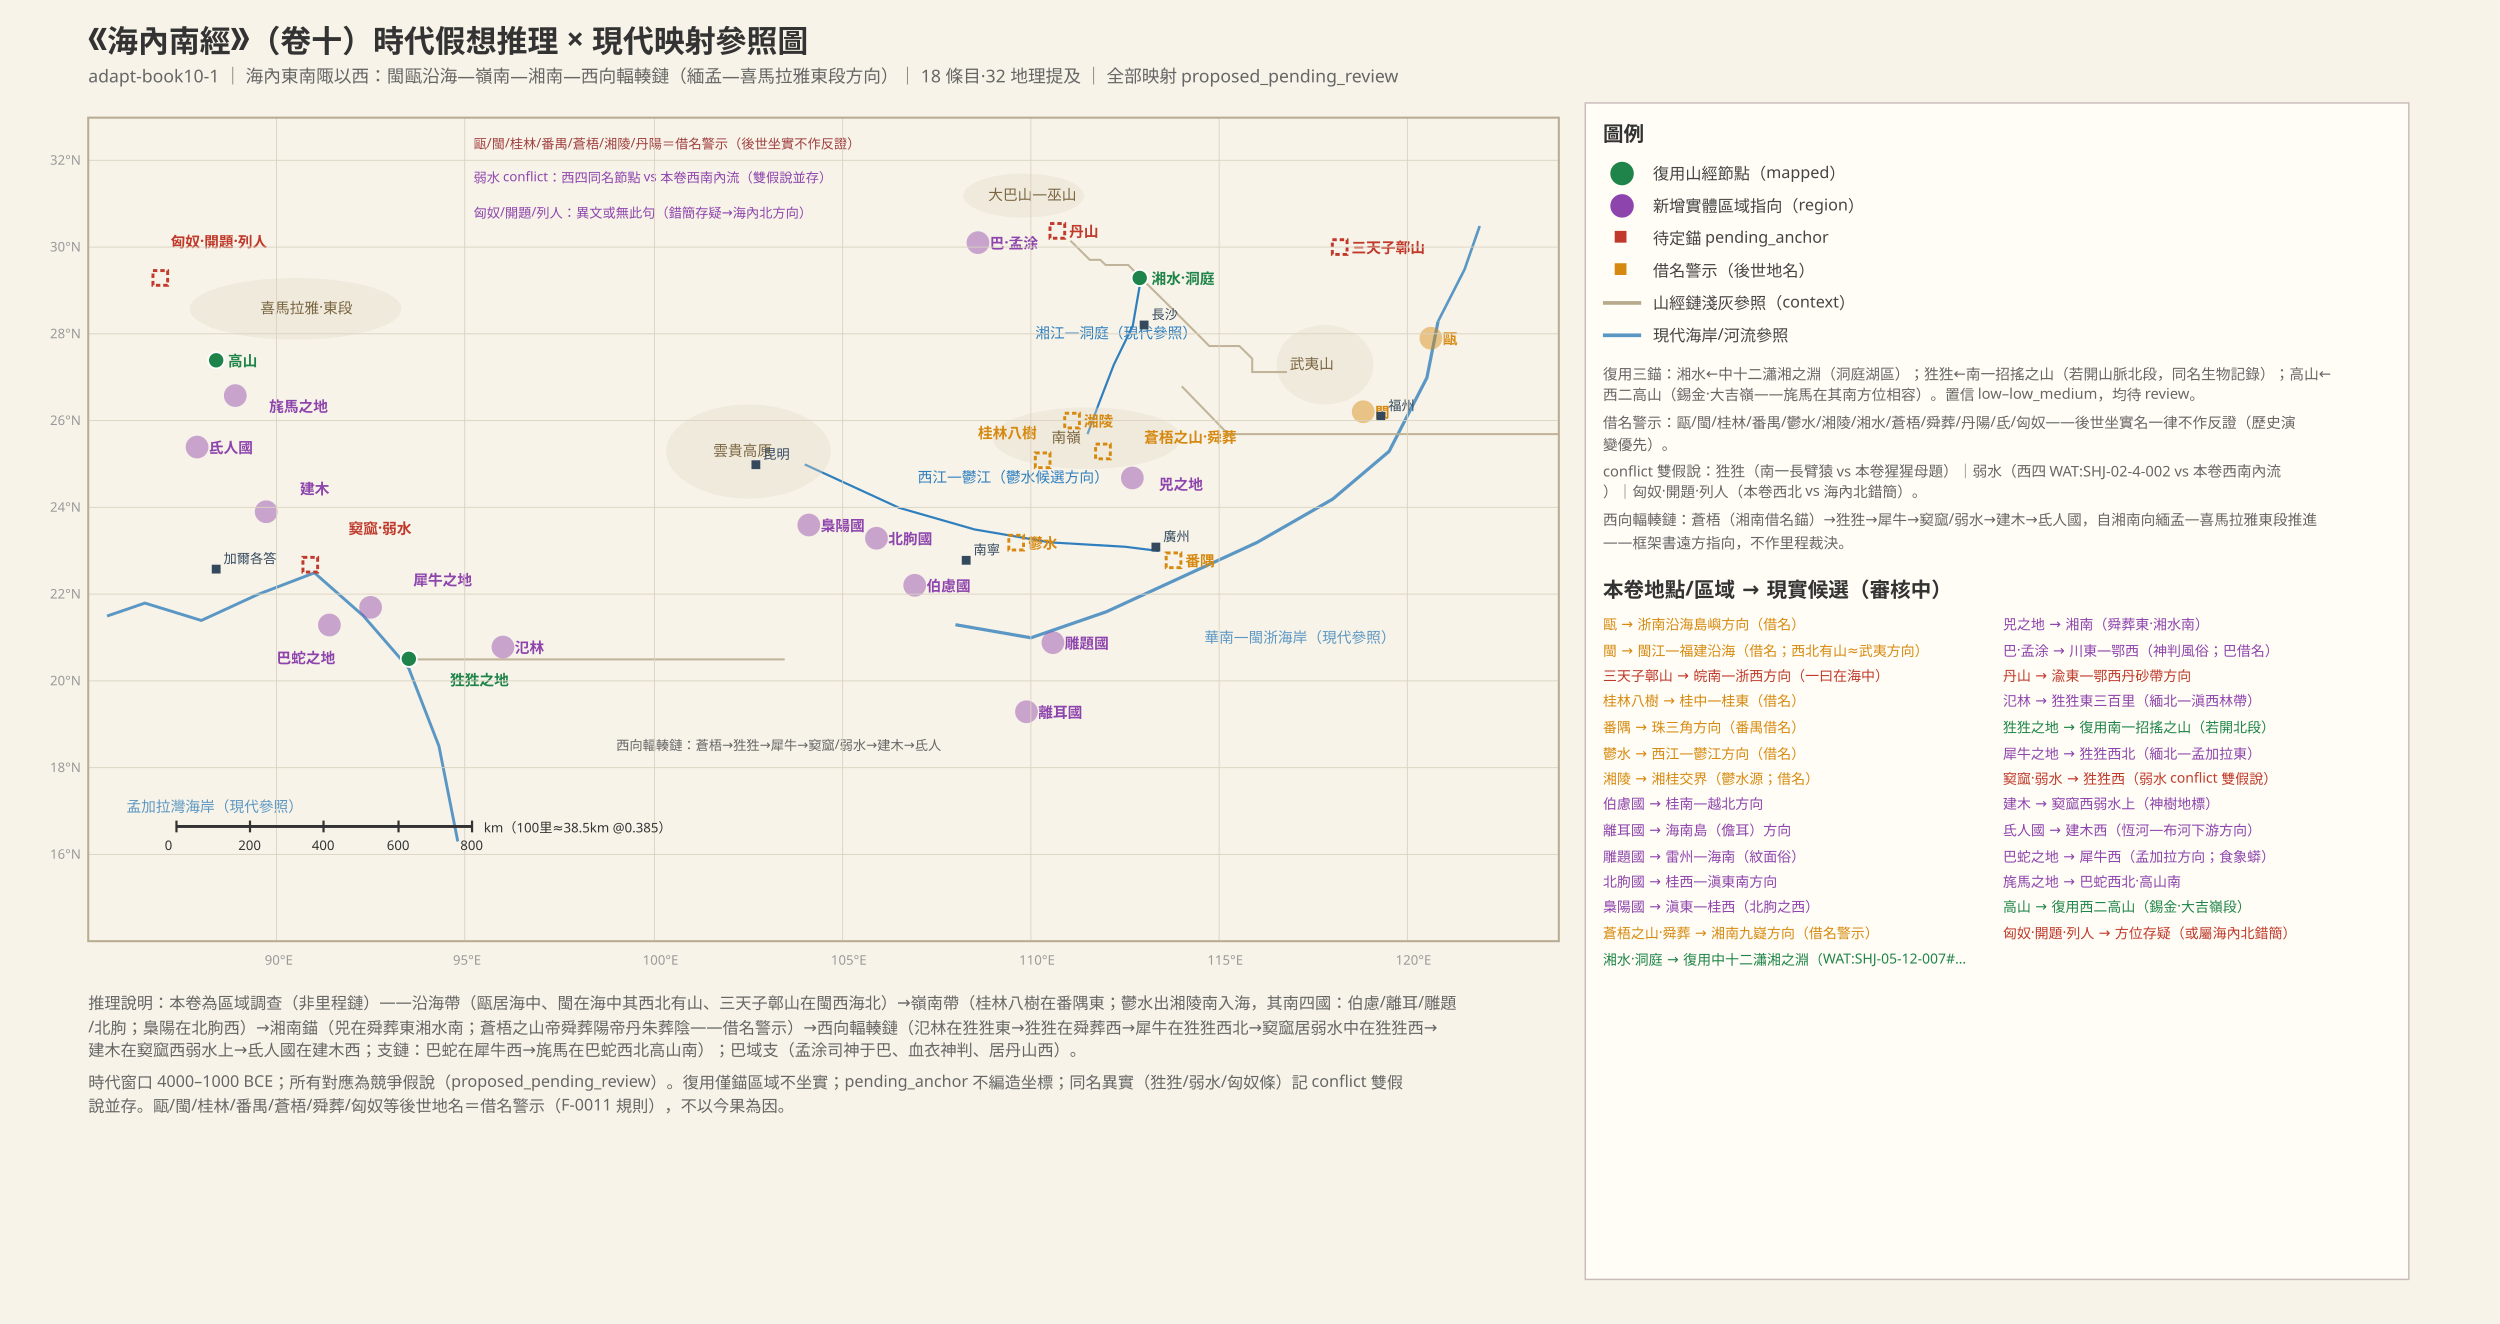
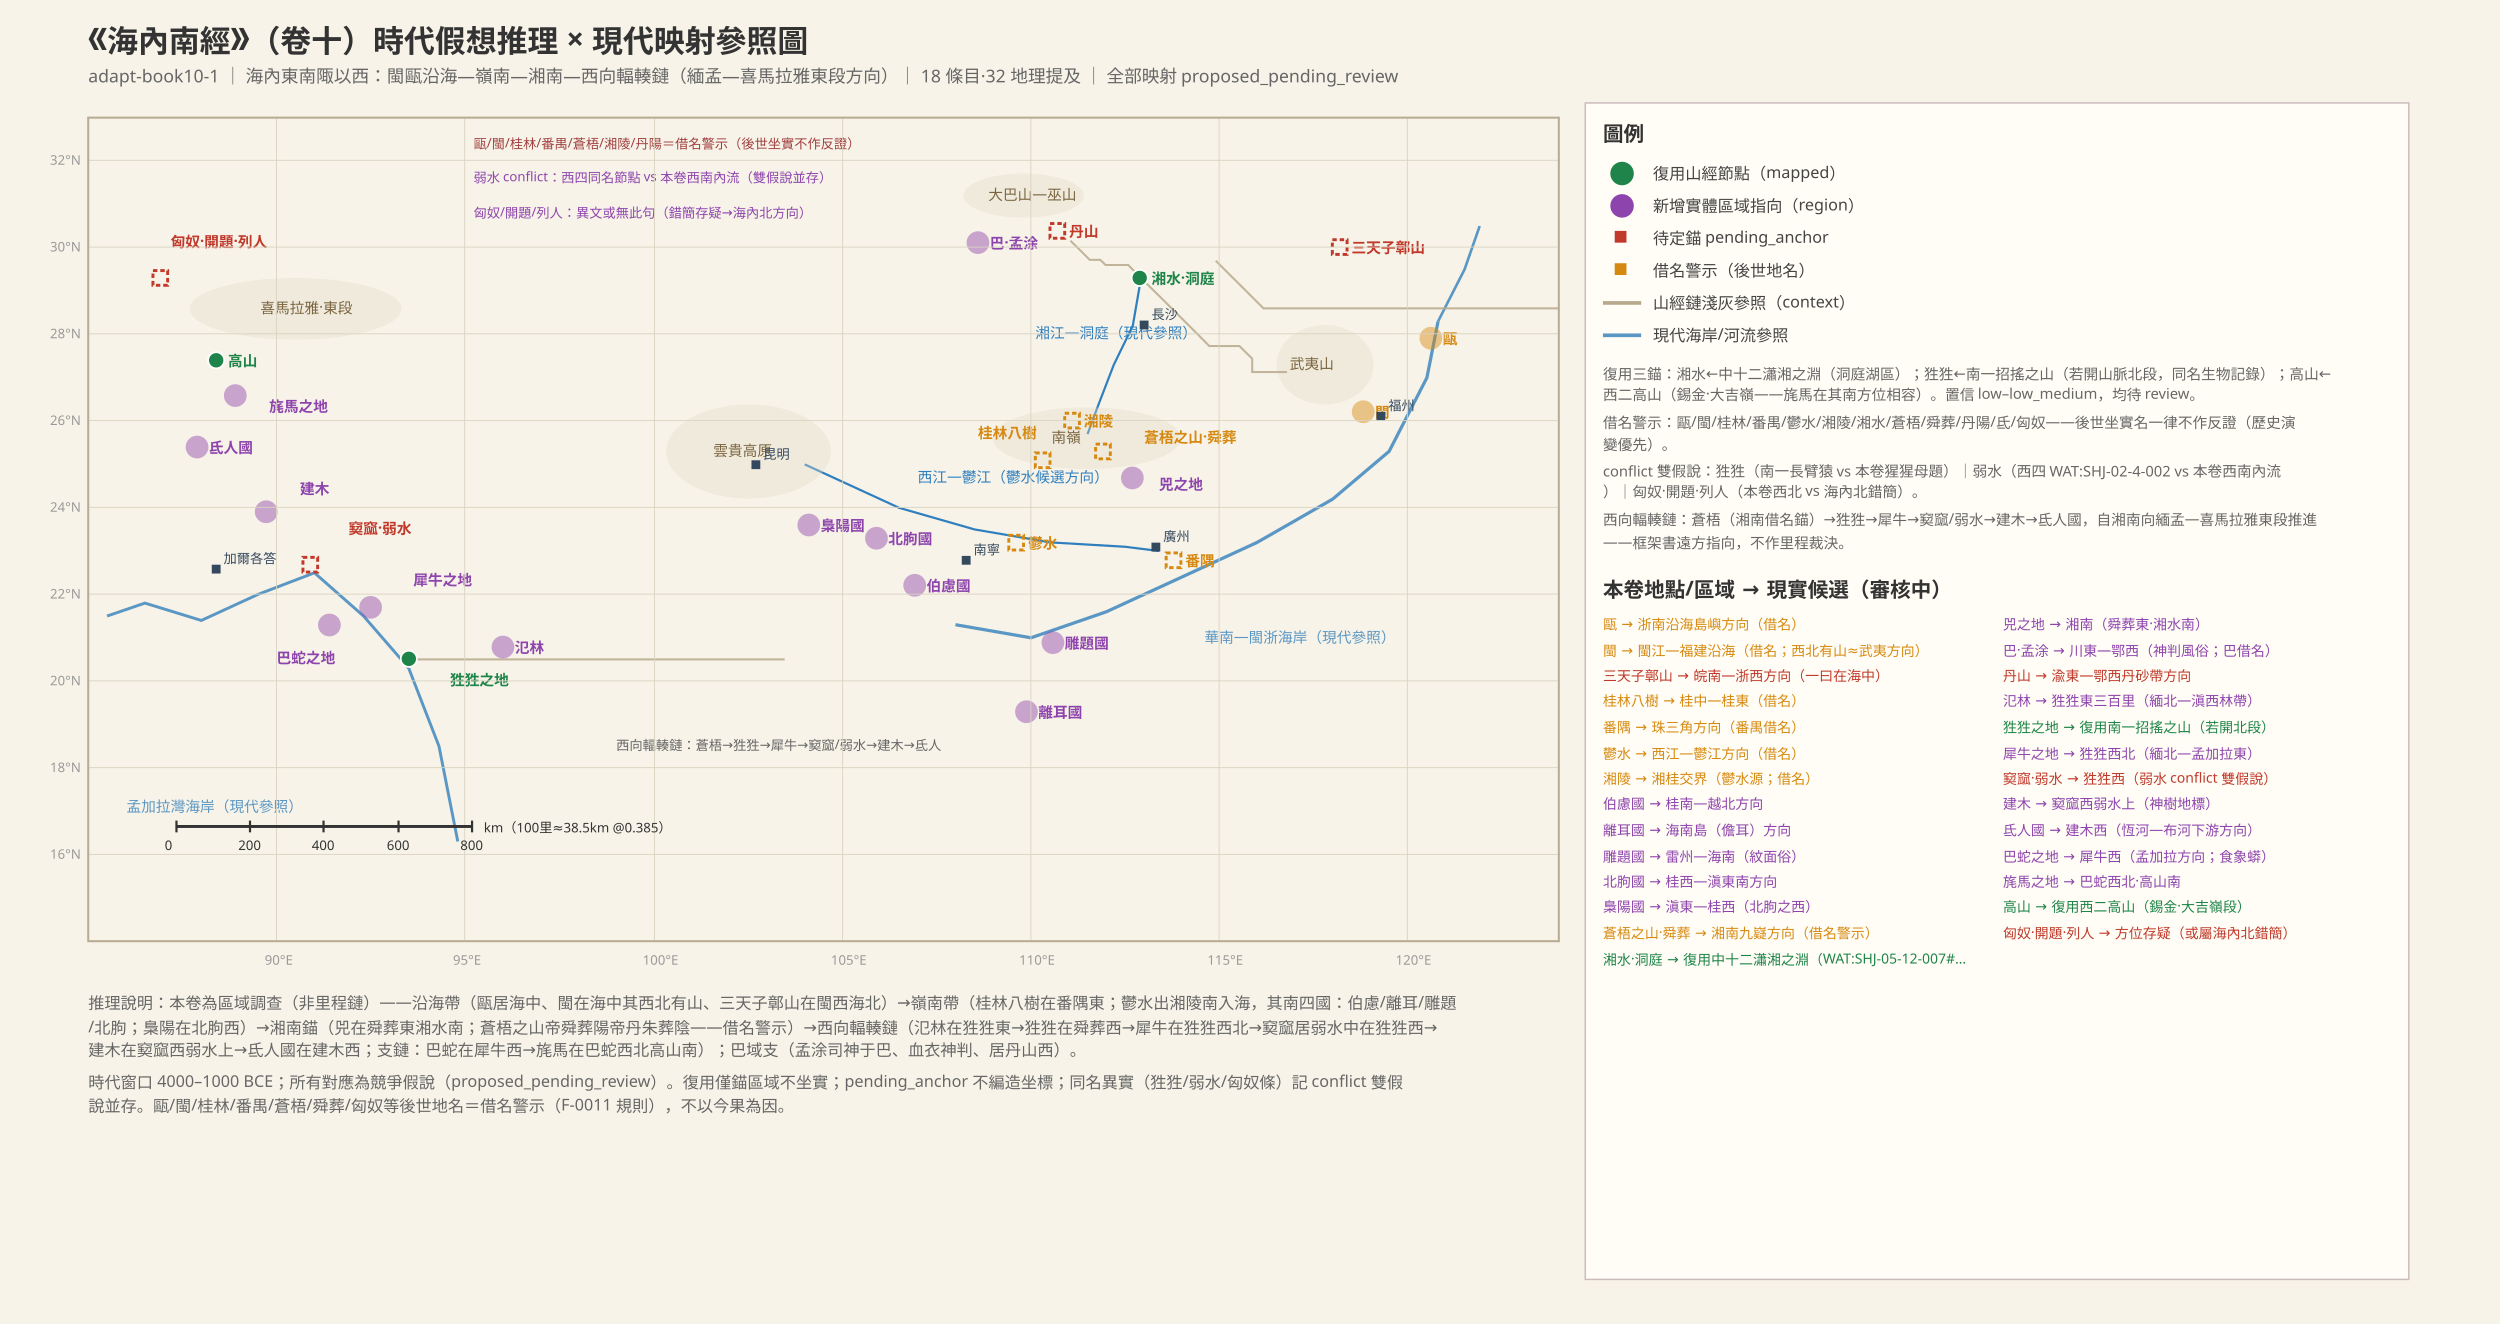
<svg xmlns="http://www.w3.org/2000/svg" width="1700" height="900" font-family="PingFang SC, Hiragino Sans GB, Microsoft YaHei, sans-serif">
  <rect width="1700" height="900" fill="#f7f3e8" />
  <clipPath id="mapclip">
    <rect x="60" y="80" width="1000" height="560" />
  </clipPath>
  <defs>
    <clipPath id="mapclip">
      <rect x="60" y="80" width="1000" height="560" />
    </clipPath>
    <pattern id="sand" width="8" height="8" patternUnits="userSpaceOnUse">
      <rect width="8" height="8" fill="#efe3c0" />
      <circle cx="2" cy="2" r="0.8" fill="#d6b96a" />
      <circle cx="6" cy="6" r="0.8" fill="#d6b96a" />
    </pattern>
  </defs>
  <text x="60" y="34" font-size="21" font-weight="bold" fill="#333">《海內南經》（卷十）時代假想推理 × 現代映射參照圖</text>
  <text x="60" y="56" font-size="12" fill="#666">adapt-book10-1 ｜ 海內東南陬以西：閩甌沿海—嶺南—湘南—西向輻輳鏈（緬孟—喜馬拉雅東段方向）｜ 18 條目·32 地理提及 ｜ 全部映射 proposed_pending_review</text>
  <g clip-path="url(#mapclip)">
    <polyline points="649.7,424.8 701.0,433.7 752.3,416.0 803.6,392.4 854.9,368.8 906.2,339.4 944.6,306.9 970.3,256.8 977.9,218.5" fill="none" stroke="#5b97c4" stroke-width="2.2" />
    <text x="819" y="437" font-size="10" fill="#5b97c4">華南—閩浙海岸（現代參照）</text>
    <polyline points="977.9,218.5 995.9,183.2 1006.2,153.7" fill="none" stroke="#5b97c4" stroke-width="1.8" />
    <polyline points="72.8,418.9 98.5,410.1 136.9,421.9 175.4,404.2 213.8,389.5 247.2,418.9 277.9,454.3 298.5,507.4 311.3,572.2" fill="none" stroke="#5b97c4" stroke-width="2.0" />
    <text x="86" y="552" font-size="10" fill="#5b97c4">孟加拉灣海岸（現代參照）</text>
    <polyline points="547.2,315.8 611.3,345.3 662.6,360.0 713.8,368.8 765.1,371.8 788.2,374.7" fill="none" stroke="#2f7fbf" stroke-width="1.5" />
    <text x="624" y="328" font-size="10" fill="#2f7fbf">西江—鬱江（鬱水候選方向）</text>
    <polyline points="739.5,295.2 747.2,274.5 757.4,248.0 770.3,221.5 775.4,192.0" fill="none" stroke="#2f7fbf" stroke-width="1.5" />
    <text x="704" y="230" font-size="10" fill="#2f7fbf">湘江—洞庭（現代參照）</text>
    <ellipse cx="739" cy="298" rx="64" ry="21" fill="#e2d9c8" opacity="0.35" />
    <text x="715" y="301" font-size="10" fill="#7a6540">南嶺</text>
    <ellipse cx="901" cy="248" rx="33" ry="27" fill="#e2d9c8" opacity="0.35" />
    <text x="877" y="251" font-size="10" fill="#7a6540">武夷山</text>
    <ellipse cx="201" cy="210" rx="72" ry="21" fill="#e2d9c8" opacity="0.35" />
    <text x="177" y="213" font-size="10" fill="#7a6540">喜馬拉雅·東段</text>
    <ellipse cx="509" cy="307" rx="56" ry="32" fill="#e2d9c8" opacity="0.35" />
    <text x="485" y="310" font-size="10" fill="#7a6540">雲貴高原</text>
    <ellipse cx="696" cy="133" rx="41" ry="15" fill="#e2d9c8" opacity="0.35" />
    <text x="672" y="136" font-size="10" fill="#7a6540">大巴山—巫山</text>
    <polyline points="277.9,448.4 306.4,448.4 342.3,448.4 377.4,448.4 405.9,448.4 443.6,448.4 472.1,448.4 500.5,448.4 533.6,448.4" fill="none" stroke="#b7a98c" stroke-width="1.4" opacity="0.85" />
-     <polyline points="803.6,262.7 835.1,295.2 869.0,295.2 903.8,295.2 940.5,295.2 980.3,295.2 1030.0,295.2 1079.7,295.2 1129.2,295.2 1179.0,295.2 1228.7,295.2 1278.5,295.2 1318.2,295.2 1357.9,295.2 1407.7,295.2 1457.2,295.2 1506.9,295.2" fill="none" stroke="#b7a98c" stroke-width="1.4" opacity="0.85" />
+     <polyline points="826.7,177.3 859.2,209.7 893.8,209.7 929.5,209.7 967.4,209.7 1008.2,209.7 1059.2,209.7 1110.3,209.7 1161.3,209.7 1212.6,209.7 1263.6,209.7 1314.6,209.7 1355.4,209.7 1396.2,209.7 1447.2,209.7 1498.5,209.7 1549.5,209.7" fill="none" stroke="#b7a98c" stroke-width="1.4" opacity="0.85" />
    <polyline points="727.9,163.7 731.5,167.2 741.0,176.7 748.2,176.7 751.8,180.2 767.2,180.2 775.9,189.1 789.0,202.0 803.6,216.5 815.1,228.0 822.3,235.3 842.8,235.3 851.5,243.9 851.5,253.0 875.1,253.0" fill="none" stroke="#b7a98c" stroke-width="1.4" opacity="0.85" />
    <text x="322" y="101" font-size="9" fill="#a04040">甌/閩/桂林/番禺/蒼梧/湘陵/丹陽＝借名警示（後世坐實不作反證）</text>
    <text x="322" y="124" font-size="9" fill="#8e44ad">弱水 conflict：西四同名節點 vs 本卷西南內流（雙假說並存）</text>
    <text x="322" y="148" font-size="9" fill="#8e44ad">匈奴/開題/列人：異文或無此句（錯簡存疑→海內北方向）</text>
    <text x="419" y="510" font-size="9" fill="#666">西向輻輳鏈：蒼梧→狌狌→犀牛→窫窳/弱水→建木→氐人</text>
    <circle cx="973" cy="230" r="7" fill="#d68910" opacity="0.45" stroke="#d68910" stroke-width="1.5" />
    <text x="981" y="234" font-size="10" font-weight="bold" fill="#d68910">甌</text>
    <circle cx="927" cy="280" r="7" fill="#d68910" opacity="0.45" stroke="#d68910" stroke-width="1.5" />
    <text x="935" y="284" font-size="10" font-weight="bold" fill="#d68910">閩</text>
    <rect x="906" y="163" width="10" height="10" fill="none" stroke="#c0392b" stroke-width="2" stroke-dasharray="3 2" />
    <text x="919" y="172" font-size="10" font-weight="bold" fill="#c0392b">三天子鄣山</text>
    <rect x="704" y="308" width="10" height="10" fill="none" stroke="#d68910" stroke-width="2" stroke-dasharray="3 2" />
    <text x="665" y="298" font-size="10" font-weight="bold" fill="#d68910">桂林八樹</text>
    <rect x="793" y="376" width="10" height="10" fill="none" stroke="#d68910" stroke-width="2" stroke-dasharray="3 2" />
    <text x="806" y="385" font-size="10" font-weight="bold" fill="#d68910">番隅</text>
    <rect x="686" y="364" width="10" height="10" fill="none" stroke="#d68910" stroke-width="2" stroke-dasharray="3 2" />
    <text x="699" y="373" font-size="10" font-weight="bold" fill="#d68910">鬱水</text>
    <rect x="724" y="281" width="10" height="10" fill="none" stroke="#d68910" stroke-width="2" stroke-dasharray="3 2" />
    <text x="737" y="290" font-size="10" font-weight="bold" fill="#d68910">湘陵</text>
    <circle cx="622" cy="398" r="7" fill="#8e44ad" opacity="0.45" stroke="#8e44ad" stroke-width="1.5" />
    <text x="630" y="402" font-size="10" font-weight="bold" fill="#8e44ad">伯慮國</text>
    <circle cx="698" cy="484" r="7" fill="#8e44ad" opacity="0.45" stroke="#8e44ad" stroke-width="1.5" />
    <text x="706" y="488" font-size="10" font-weight="bold" fill="#8e44ad">離耳國</text>
    <circle cx="716" cy="437" r="7" fill="#8e44ad" opacity="0.45" stroke="#8e44ad" stroke-width="1.5" />
    <text x="724" y="441" font-size="10" font-weight="bold" fill="#8e44ad">雕題國</text>
    <circle cx="596" cy="366" r="7" fill="#8e44ad" opacity="0.45" stroke="#8e44ad" stroke-width="1.5" />
    <text x="604" y="370" font-size="10" font-weight="bold" fill="#8e44ad">北朐國</text>
    <circle cx="550" cy="357" r="7" fill="#8e44ad" opacity="0.45" stroke="#8e44ad" stroke-width="1.5" />
    <text x="558" y="361" font-size="10" font-weight="bold" fill="#8e44ad">梟陽國</text>
    <rect x="745" y="302" width="10" height="10" fill="none" stroke="#d68910" stroke-width="2" stroke-dasharray="3 2" />
    <text x="778" y="301" font-size="10" font-weight="bold" fill="#d68910">蒼梧之山·舜葬</text>
    <circle cx="775" cy="189" r="5.5" fill="#1e8449" stroke="#fff" stroke-width="1.2" />
    <text x="783" y="193" font-size="10" font-weight="bold" fill="#1e8449">湘水·洞庭</text>
    <circle cx="770" cy="325" r="7" fill="#8e44ad" opacity="0.45" stroke="#8e44ad" stroke-width="1.5" />
    <text x="788" y="333" font-size="10" font-weight="bold" fill="#8e44ad">兕之地</text>
    <circle cx="665" cy="165" r="7" fill="#8e44ad" opacity="0.45" stroke="#8e44ad" stroke-width="1.5" />
    <text x="673" y="169" font-size="10" font-weight="bold" fill="#8e44ad">巴·孟涂</text>
    <rect x="714" y="152" width="10" height="10" fill="none" stroke="#c0392b" stroke-width="2" stroke-dasharray="3 2" />
    <text x="727" y="161" font-size="10" font-weight="bold" fill="#c0392b">丹山</text>
    <circle cx="342" cy="440" r="7" fill="#8e44ad" opacity="0.45" stroke="#8e44ad" stroke-width="1.5" />
    <text x="350" y="444" font-size="10" font-weight="bold" fill="#8e44ad">氾林</text>
    <circle cx="278" cy="448" r="5.5" fill="#1e8449" stroke="#fff" stroke-width="1.2" />
    <text x="306" y="466" font-size="10" font-weight="bold" fill="#1e8449">狌狌之地</text>
    <circle cx="252" cy="413" r="7" fill="#8e44ad" opacity="0.45" stroke="#8e44ad" stroke-width="1.5" />
    <text x="281" y="398" font-size="10" font-weight="bold" fill="#8e44ad">犀牛之地</text>
    <rect x="206" y="379" width="10" height="10" fill="none" stroke="#c0392b" stroke-width="2" stroke-dasharray="3 2" />
    <text x="237" y="363" font-size="10" font-weight="bold" fill="#c0392b">窫窳·弱水</text>
    <circle cx="181" cy="348" r="7" fill="#8e44ad" opacity="0.45" stroke="#8e44ad" stroke-width="1.5" />
    <text x="204" y="336" font-size="10" font-weight="bold" fill="#8e44ad">建木</text>
    <circle cx="134" cy="304" r="7" fill="#8e44ad" opacity="0.45" stroke="#8e44ad" stroke-width="1.5" />
    <text x="142" y="308" font-size="10" font-weight="bold" fill="#8e44ad">氐人國</text>
    <circle cx="224" cy="425" r="7" fill="#8e44ad" opacity="0.45" stroke="#8e44ad" stroke-width="1.5" />
    <text x="188" y="451" font-size="10" font-weight="bold" fill="#8e44ad">巴蛇之地</text>
    <circle cx="160" cy="269" r="7" fill="#8e44ad" opacity="0.45" stroke="#8e44ad" stroke-width="1.5" />
    <text x="183" y="280" font-size="10" font-weight="bold" fill="#8e44ad">旄馬之地</text>
    <circle cx="147" cy="245" r="5.5" fill="#1e8449" stroke="#fff" stroke-width="1.2" />
    <text x="155" y="249" font-size="10" font-weight="bold" fill="#1e8449">高山</text>
    <rect x="104" y="184" width="10" height="10" fill="none" stroke="#c0392b" stroke-width="2" stroke-dasharray="3 2" />
    <text x="116" y="168" font-size="10" font-weight="bold" fill="#c0392b">匈奴·開題·列人</text>
    <rect x="144" y="384" width="6" height="6" fill="#34495e" />
    <text x="152" y="383" font-size="9" fill="#34495e">加爾各答</text>
    <rect x="511" y="313" width="6" height="6" fill="#34495e" />
    <text x="519" y="312" font-size="9" fill="#34495e">昆明</text>
    <rect x="654" y="378" width="6" height="6" fill="#34495e" />
    <text x="662" y="377" font-size="9" fill="#34495e">南寧</text>
    <rect x="783" y="369" width="6" height="6" fill="#34495e" />
    <text x="791" y="368" font-size="9" fill="#34495e">廣州</text>
    <rect x="775" y="218" width="6" height="6" fill="#34495e" />
    <text x="783" y="217" font-size="9" fill="#34495e">長沙</text>
    <rect x="936" y="280" width="6" height="6" fill="#34495e" />
    <text x="944" y="279" font-size="9" fill="#34495e">福州</text>
  </g>
  <line x1="188" y1="640" x2="188" y2="80" stroke="#d9d2c0" stroke-width="0.6" />
  <text x="180" y="656" font-size="9" fill="#999">90°E</text>
  <line x1="316" y1="640" x2="316" y2="80" stroke="#d9d2c0" stroke-width="0.6" />
  <text x="308" y="656" font-size="9" fill="#999">95°E</text>
  <line x1="445" y1="640" x2="445" y2="80" stroke="#d9d2c0" stroke-width="0.6" />
  <text x="437" y="656" font-size="9" fill="#999">100°E</text>
  <line x1="573" y1="640" x2="573" y2="80" stroke="#d9d2c0" stroke-width="0.6" />
  <text x="565" y="656" font-size="9" fill="#999">105°E</text>
  <line x1="701" y1="640" x2="701" y2="80" stroke="#d9d2c0" stroke-width="0.6" />
  <text x="693" y="656" font-size="9" fill="#999">110°E</text>
  <line x1="829" y1="640" x2="829" y2="80" stroke="#d9d2c0" stroke-width="0.6" />
  <text x="821" y="656" font-size="9" fill="#999">115°E</text>
  <line x1="957" y1="640" x2="957" y2="80" stroke="#d9d2c0" stroke-width="0.6" />
  <text x="949" y="656" font-size="9" fill="#999">120°E</text>
  <line x1="60" y1="581" x2="1060" y2="581" stroke="#d9d2c0" stroke-width="0.6" />
  <text x="34" y="584" font-size="9" fill="#999">16°N</text>
  <line x1="60" y1="522" x2="1060" y2="522" stroke="#d9d2c0" stroke-width="0.6" />
  <text x="34" y="525" font-size="9" fill="#999">18°N</text>
  <line x1="60" y1="463" x2="1060" y2="463" stroke="#d9d2c0" stroke-width="0.6" />
  <text x="34" y="466" font-size="9" fill="#999">20°N</text>
  <line x1="60" y1="404" x2="1060" y2="404" stroke="#d9d2c0" stroke-width="0.6" />
  <text x="34" y="407" font-size="9" fill="#999">22°N</text>
  <line x1="60" y1="345" x2="1060" y2="345" stroke="#d9d2c0" stroke-width="0.6" />
  <text x="34" y="348" font-size="9" fill="#999">24°N</text>
  <line x1="60" y1="286" x2="1060" y2="286" stroke="#d9d2c0" stroke-width="0.6" />
  <text x="34" y="289" font-size="9" fill="#999">26°N</text>
  <line x1="60" y1="227" x2="1060" y2="227" stroke="#d9d2c0" stroke-width="0.6" />
  <text x="34" y="230" font-size="9" fill="#999">28°N</text>
  <line x1="60" y1="168" x2="1060" y2="168" stroke="#d9d2c0" stroke-width="0.6" />
  <text x="34" y="171" font-size="9" fill="#999">30°N</text>
  <line x1="60" y1="109" x2="1060" y2="109" stroke="#d9d2c0" stroke-width="0.6" />
  <text x="34" y="112" font-size="9" fill="#999">32°N</text>
  <rect x="60" y="80" width="1000" height="560" fill="none" stroke="#b8ad92" stroke-width="1.4" />
  <line x1="120" y1="562" x2="321" y2="562" stroke="#333" stroke-width="2" />
  <line x1="120" y1="558" x2="120" y2="566" stroke="#333" stroke-width="1.5" />
  <text x="112" y="578" font-size="9" fill="#333">0</text>
  <line x1="170" y1="558" x2="170" y2="566" stroke="#333" stroke-width="1.5" />
  <text x="162" y="578" font-size="9" fill="#333">200</text>
  <line x1="220" y1="558" x2="220" y2="566" stroke="#333" stroke-width="1.5" />
  <text x="212" y="578" font-size="9" fill="#333">400</text>
  <line x1="271" y1="558" x2="271" y2="566" stroke="#333" stroke-width="1.5" />
  <text x="263" y="578" font-size="9" fill="#333">600</text>
  <line x1="321" y1="558" x2="321" y2="566" stroke="#333" stroke-width="1.5" />
  <text x="313" y="578" font-size="9" fill="#333">800</text>
  <text x="329" y="566" font-size="9" fill="#333">km（100里≈38.5km @0.385）</text>
  <rect x="1078" y="70" width="560" height="800" fill="#fffdf5" stroke="#cbb" />
  <text x="1090" y="96" font-size="14" font-weight="bold" fill="#333">圖例</text>
  <circle cx="1103" cy="118" r="8" fill="#1e8449" />
  <text x="1124" y="122" font-size="11" fill="#444">復用山經節點（mapped）</text>
  <circle cx="1103" cy="140" r="8" fill="#8e44ad" />
  <text x="1124" y="144" font-size="11" fill="#444">新增實體區域指向（region）</text>
  <rect x="1098" y="157" width="8" height="8" fill="#c0392b" />
  <text x="1124" y="166" font-size="11" fill="#444">待定錨 pending_anchor</text>
  <rect x="1098" y="179" width="8" height="8" fill="#d68910" />
  <text x="1124" y="188" font-size="11" fill="#444">借名警示（後世地名）</text>
  <line x1="1090" y1="206" x2="1116" y2="206" stroke="#b7a98c" stroke-width="2.5" />
  <text x="1124" y="210" font-size="11" fill="#444">山經鏈淺灰參照（context）</text>
  <line x1="1090" y1="228" x2="1116" y2="228" stroke="#5b97c4" stroke-width="2.5" />
  <text x="1124" y="232" font-size="11" fill="#444">現代海岸/河流參照</text>
  <text x="1090" y="258" font-size="10" fill="#666">復用三錨：湘水←中十二瀟湘之淵（洞庭湖區）；狌狌←南一招搖之山（若開山脈北段，同名生物記錄）；高山←</text>
  <text x="1090" y="272" font-size="10" fill="#666">西二高山（錫金·大吉嶺——旄馬在其南方位相容）。置信 low–low_medium，均待 review。</text>
  <text x="1090" y="291" font-size="10" fill="#666">借名警示：甌/閩/桂林/番禺/鬱水/湘陵/湘水/蒼梧/舜葬/丹陽/氐/匈奴——後世坐實名一律不作反證（歷史演</text>
  <text x="1090" y="306" font-size="10" fill="#666">變優先）。</text>
  <text x="1090" y="324" font-size="10" fill="#666">conflict 雙假說：狌狌（南一長臂猿 vs 本卷猩猩母題）｜弱水（西四 WAT:SHJ-02-4-002 vs 本卷西南內流</text>
  <text x="1090" y="338" font-size="10" fill="#666">）｜匈奴·開題·列人（本卷西北 vs 海內北錯簡）。</text>
  <text x="1090" y="357" font-size="10" fill="#666">西向輻輳鏈：蒼梧（湘南借名錨）→狌狌→犀牛→窫窳/弱水→建木→氐人國，自湘南向緬孟—喜馬拉雅東段推進</text>
  <text x="1090" y="372" font-size="10" fill="#666">——框架書遠方指向，不作里程裁決。</text>
  <text x="1090" y="406.0" font-size="14" font-weight="bold" fill="#333">本卷地點/區域 → 現實候選（審核中）</text>
  <text x="1090" y="428" font-size="9.5" fill="#d68910">甌 → 浙南沿海島嶼方向（借名）</text>
  <text x="1090" y="446" font-size="9.5" fill="#d68910">閩 → 閩江—福建沿海（借名；西北有山≈武夷方向）</text>
  <text x="1090" y="463" font-size="9.5" fill="#c0392b">三天子鄣山 → 皖南—浙西方向（一曰在海中）</text>
  <text x="1090" y="480" font-size="9.5" fill="#d68910">桂林八樹 → 桂中—桂東（借名）</text>
  <text x="1090" y="498" font-size="9.5" fill="#d68910">番隅 → 珠三角方向（番禺借名）</text>
  <text x="1090" y="516" font-size="9.5" fill="#d68910">鬱水 → 西江—鬱江方向（借名）</text>
  <text x="1090" y="533" font-size="9.5" fill="#d68910">湘陵 → 湘桂交界（鬱水源；借名）</text>
  <text x="1090" y="550" font-size="9.5" fill="#8e44ad">伯慮國 → 桂南—越北方向</text>
  <text x="1090" y="568" font-size="9.5" fill="#8e44ad">離耳國 → 海南島（儋耳）方向</text>
  <text x="1090" y="586" font-size="9.5" fill="#8e44ad">雕題國 → 雷州—海南（紋面俗）</text>
  <text x="1090" y="603" font-size="9.5" fill="#8e44ad">北朐國 → 桂西—滇東南方向</text>
  <text x="1090" y="620" font-size="9.5" fill="#8e44ad">梟陽國 → 滇東—桂西（北朐之西）</text>
  <text x="1090" y="638" font-size="9.5" fill="#d68910">蒼梧之山·舜葬 → 湘南九嶷方向（借名警示）</text>
  <text x="1090" y="656" font-size="9.5" fill="#1e8449">湘水·洞庭 → 復用中十二瀟湘之淵（WAT:SHJ-05-12-007#…</text>
  <text x="1362" y="428" font-size="9.5" fill="#8e44ad">兕之地 → 湘南（舜葬東·湘水南）</text>
  <text x="1362" y="446" font-size="9.5" fill="#8e44ad">巴·孟涂 → 川東—鄂西（神判風俗；巴借名）</text>
  <text x="1362" y="463" font-size="9.5" fill="#c0392b">丹山 → 渝東—鄂西丹砂帶方向</text>
  <text x="1362" y="480" font-size="9.5" fill="#8e44ad">氾林 → 狌狌東三百里（緬北—滇西林帶）</text>
  <text x="1362" y="498" font-size="9.5" fill="#1e8449">狌狌之地 → 復用南一招搖之山（若開北段）</text>
  <text x="1362" y="516" font-size="9.5" fill="#8e44ad">犀牛之地 → 狌狌西北（緬北—孟加拉東）</text>
  <text x="1362" y="533" font-size="9.5" fill="#c0392b">窫窳·弱水 → 狌狌西（弱水 conflict 雙假說）</text>
  <text x="1362" y="550" font-size="9.5" fill="#8e44ad">建木 → 窫窳西弱水上（神樹地標）</text>
  <text x="1362" y="568" font-size="9.5" fill="#8e44ad">氐人國 → 建木西（恆河—布河下游方向）</text>
  <text x="1362" y="586" font-size="9.5" fill="#8e44ad">巴蛇之地 → 犀牛西（孟加拉方向；食象蟒）</text>
  <text x="1362" y="603" font-size="9.5" fill="#8e44ad">旄馬之地 → 巴蛇西北·高山南</text>
  <text x="1362" y="620" font-size="9.5" fill="#1e8449">高山 → 復用西二高山（錫金·大吉嶺段）</text>
  <text x="1362" y="638" font-size="9.5" fill="#c0392b">匈奴·開題·列人 → 方位存疑（或屬海內北錯簡）</text>
  <text x="60" y="686" font-size="11" fill="#666">推理說明：本卷為區域調查（非里程鏈）——沿海帶（甌居海中、閩在海中其西北有山、三天子鄣山在閩西海北）→嶺南帶（桂林八樹在番隅東；鬱水出湘陵南入海，其南四國：伯慮/離耳/雕題</text>
  <text x="60" y="702" font-size="11" fill="#666">/北朐；梟陽在北朐西）→湘南錨（兕在舜葬東湘水南；蒼梧之山帝舜葬陽帝丹朱葬陰——借名警示）→西向輻輳鏈（氾林在狌狌東→狌狌在舜葬西→犀牛在狌狌西北→窫窳居弱水中在狌狌西→</text>
  <text x="60" y="718" font-size="11" fill="#666">建木在窫窳西弱水上→氐人國在建木西；支鏈：巴蛇在犀牛西→旄馬在巴蛇西北高山南）；巴域支（孟涂司神于巴、血衣神判、居丹山西）。</text>
  <text x="60" y="740" font-size="11" fill="#666">時代窗口 4000–1000 BCE；所有對應為競爭假說（proposed_pending_review）。復用僅錨區域不坐實；pending_anchor 不編造坐標；同名異實（狌狌/弱水/匈奴條）記 conflict 雙假</text>
  <text x="60" y="756" font-size="11" fill="#666">說並存。甌/閩/桂林/番禺/蒼梧/舜葬/匈奴等後世地名＝借名警示（F-0011 規則），不以今果為因。</text>
</svg>
